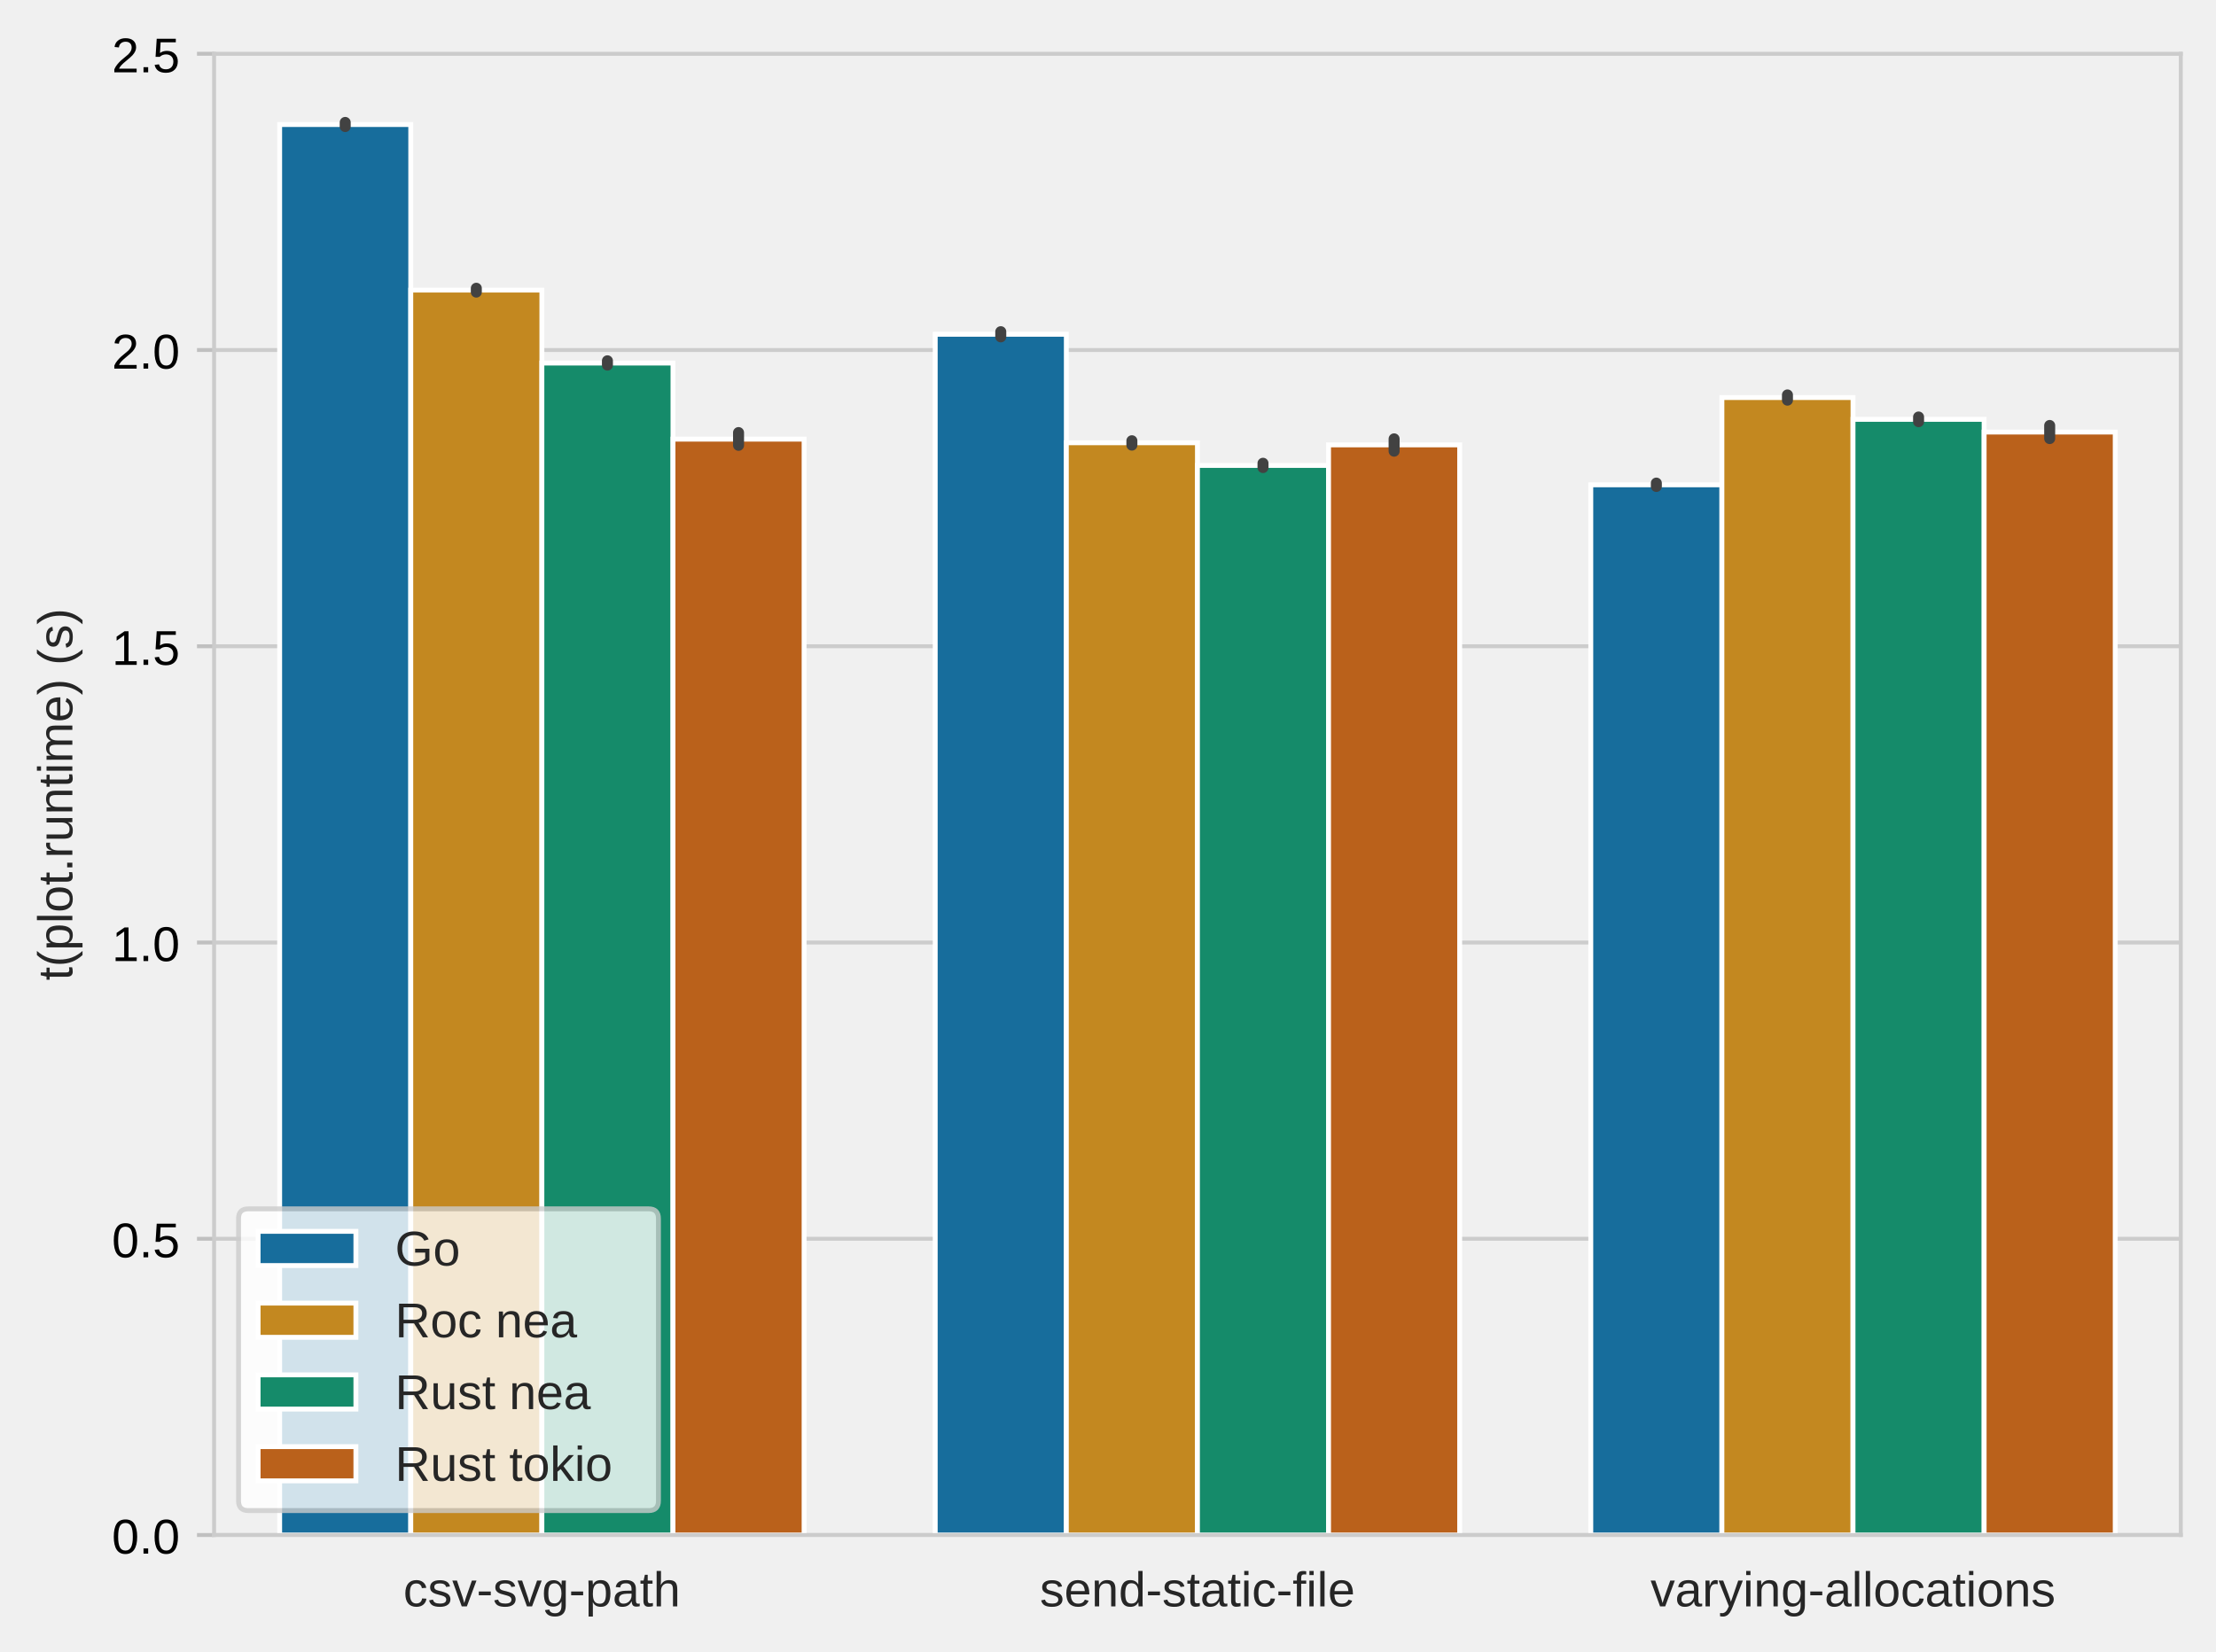
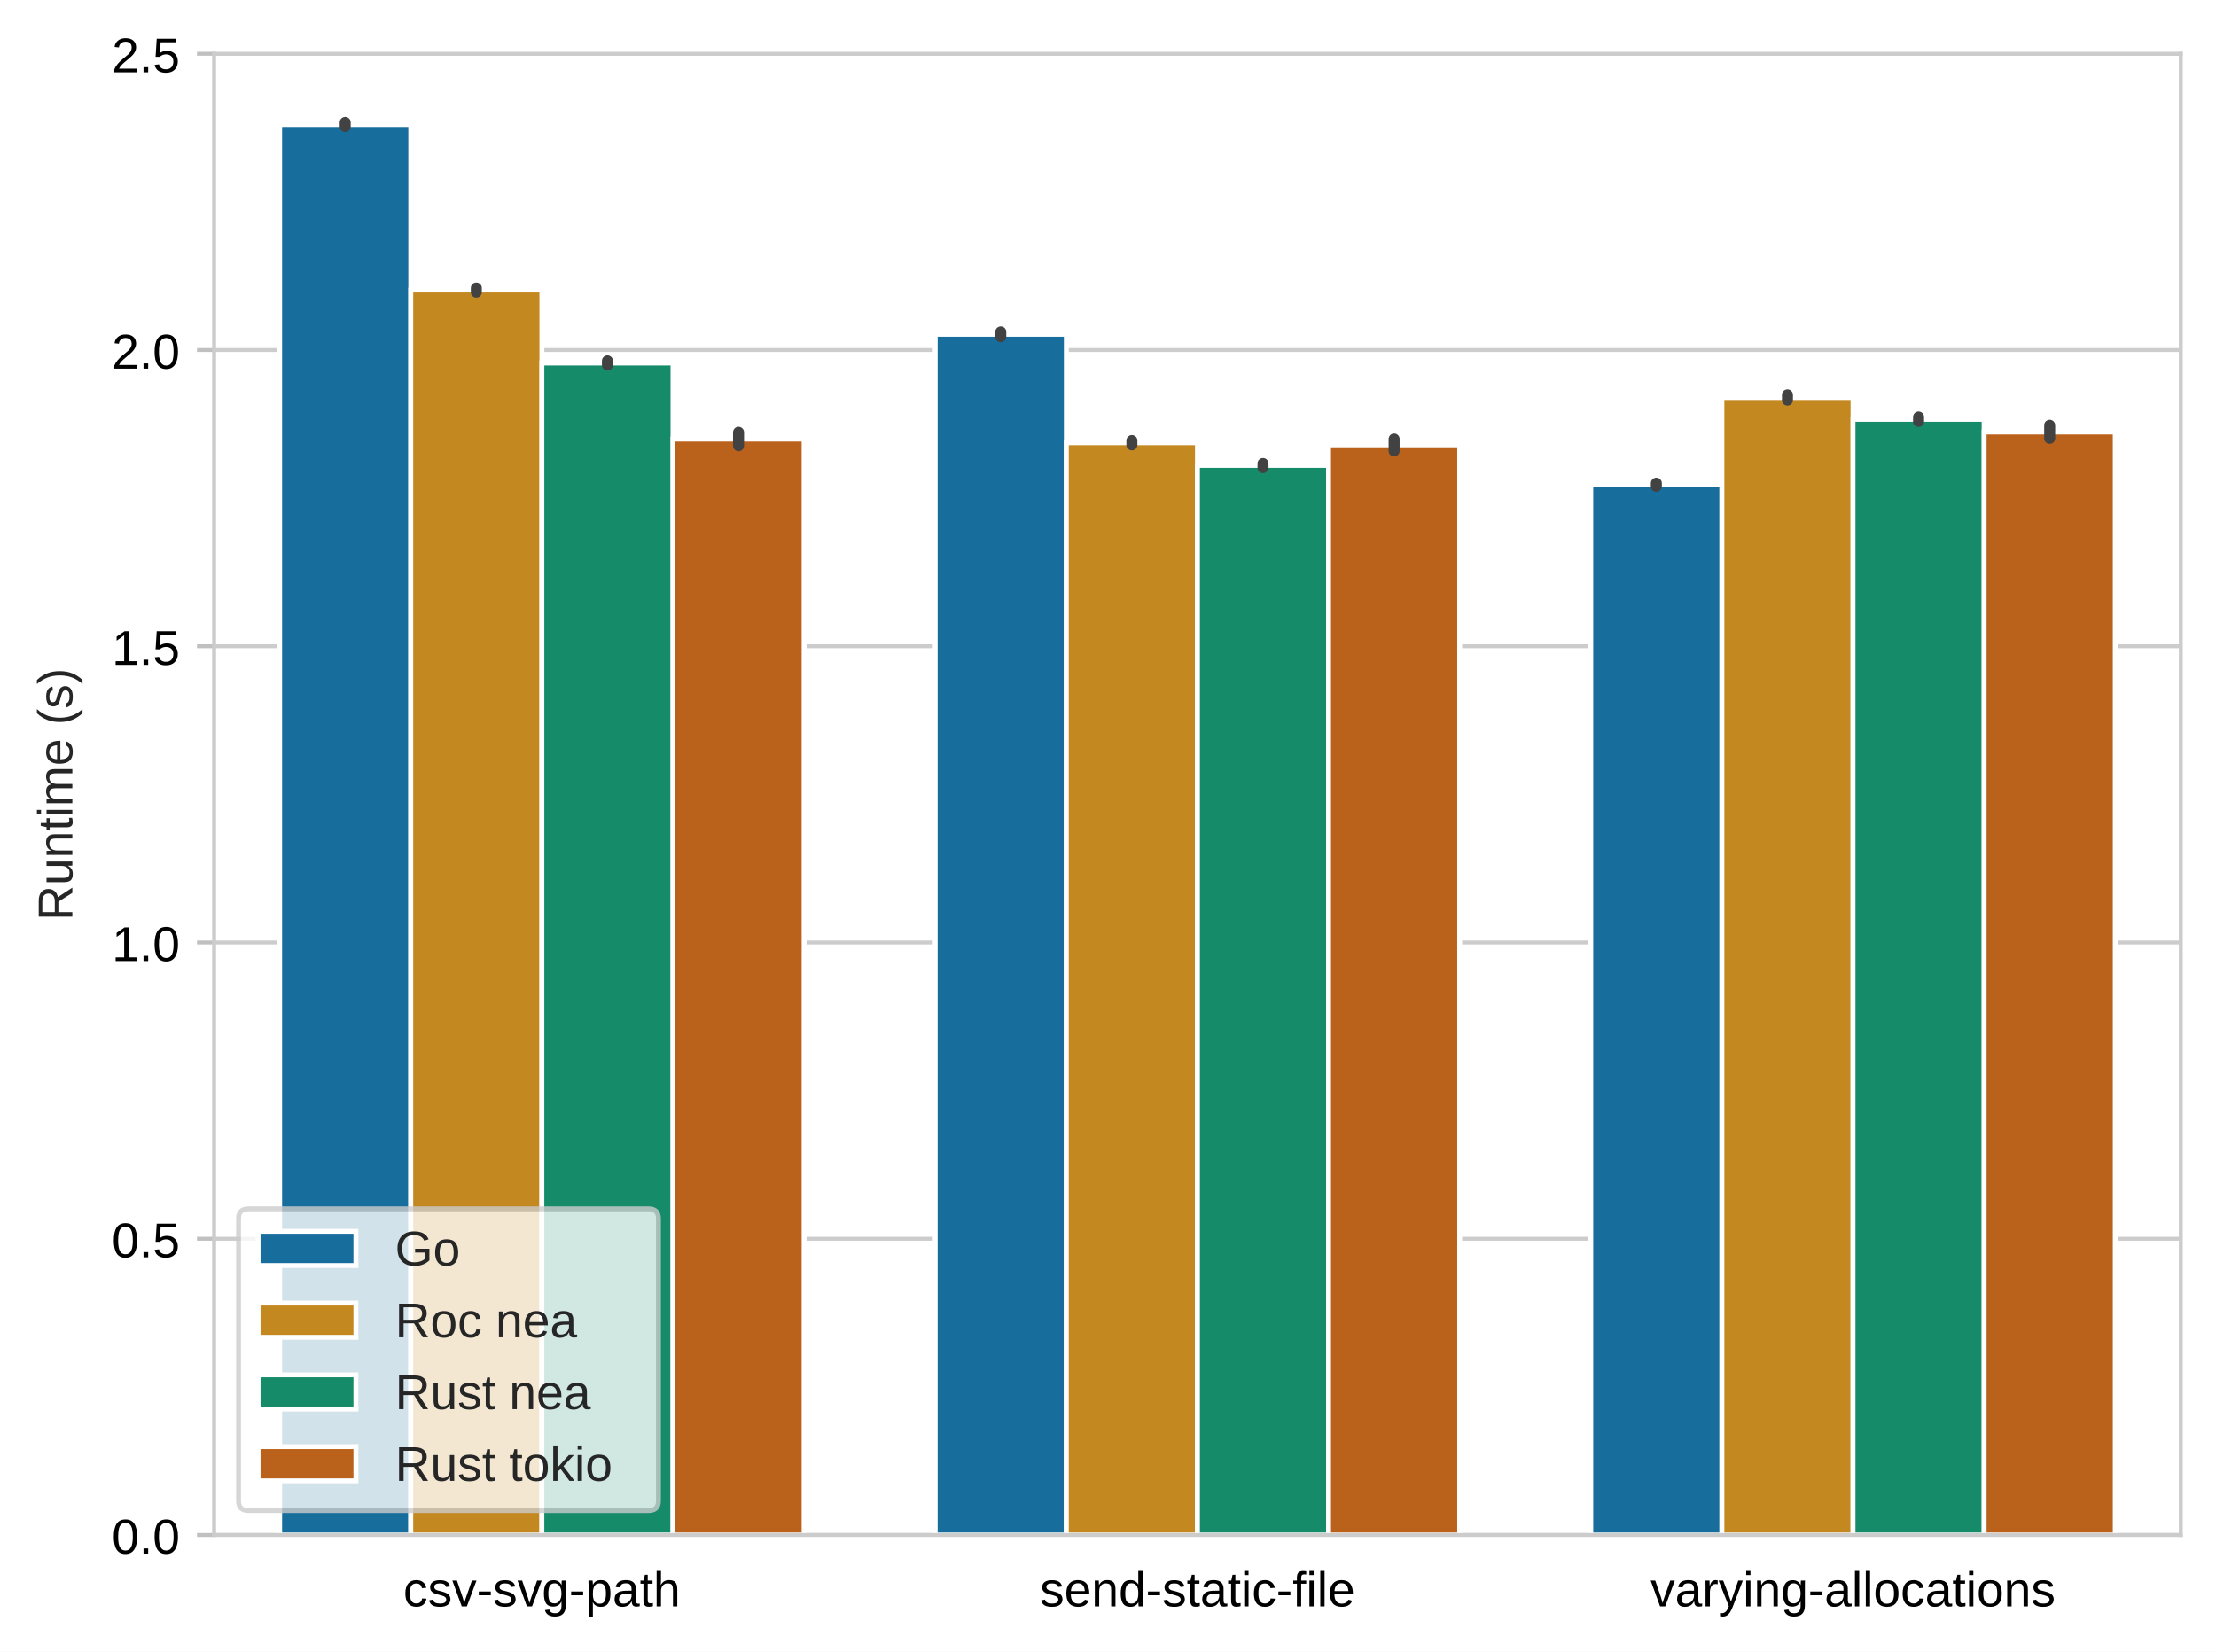
<svg xmlns="http://www.w3.org/2000/svg" xmlns:xlink="http://www.w3.org/1999/xlink" width="453.171pt" height="337.837pt" viewBox="0 0 453.171 337.837" version="1.1">
  <defs>
    <style type="text/css">*{stroke-linejoin: round; stroke-linecap: butt}</style>
  </defs>
  <g id="figure_1">
    <g id="patch_1">
-       <path d="M 0 337.837  L 453.171 337.837  L 453.171 0  L 0 0  L 0 337.837  z " style="fill: none" />
+       <path d="M 0 337.837  L 453.171 337.837  L 453.171 0  L 0 0  z " style="fill: #ffffff" />
    </g>
    <g id="axes_1">
      <g id="patch_2">
-         <path d="M 43.781 313.959  L 445.971 313.959  L 445.971 10.999  L 43.781 10.999  L 43.781 313.959  z " style="fill: none" />
+         <path d="M 43.781 313.959  L 445.971 313.959  L 445.971 10.999  L 43.781 10.999  z " style="fill: #ffffff" />
      </g>
      <g id="matplotlib.axis_1">
        <g id="xtick_1">
          <g id="text_1">
-             <text style="font-size: 10px; font-family: 'Arial', 'DejaVu Sans', 'Liberation Sans', 'Bitstream Vera Sans', sans-serif; text-anchor: middle; fill: #262626" x="110.813" y="328.558" transform="rotate(-0 110.8129 328.5577)">csv-svg-path</text>
+             <text style="font-size: 10px; font-family: 'Arial', 'DejaVu Sans', 'Liberation Sans', 'Bitstream Vera Sans', sans-serif; text-anchor: middle" x="110.813" y="328.558" transform="rotate(-0 110.8129 328.5577)">csv-svg-path</text>
          </g>
        </g>
        <g id="xtick_2">
          <g id="text_2">
-             <text style="font-size: 10px; font-family: 'Arial', 'DejaVu Sans', 'Liberation Sans', 'Bitstream Vera Sans', sans-serif; text-anchor: middle; fill: #262626" x="244.876" y="328.558" transform="rotate(-0 244.8762 328.5577)">send-static-file</text>
+             <text style="font-size: 10px; font-family: 'Arial', 'DejaVu Sans', 'Liberation Sans', 'Bitstream Vera Sans', sans-serif; text-anchor: middle" x="244.876" y="328.558" transform="rotate(-0 244.8762 328.5577)">send-static-file</text>
          </g>
        </g>
        <g id="xtick_3">
          <g id="text_3">
-             <text style="font-size: 10px; font-family: 'Arial', 'DejaVu Sans', 'Liberation Sans', 'Bitstream Vera Sans', sans-serif; text-anchor: middle; fill: #262626" x="378.94" y="328.558" transform="rotate(-0 378.9396 328.5577)">varying-allocations</text>
+             <text style="font-size: 10px; font-family: 'Arial', 'DejaVu Sans', 'Liberation Sans', 'Bitstream Vera Sans', sans-serif; text-anchor: middle" x="378.94" y="328.558" transform="rotate(-0 378.9396 328.5577)">varying-allocations</text>
          </g>
        </g>
      </g>
      <g id="matplotlib.axis_2">
        <g id="ytick_1">
          <g id="line2d_1">
-             <path d="M 43.781 313.959  L 445.971 313.959  " clip-path="url(#p4b866613f7)" style="fill: none; stroke: #cccccc; stroke-width: 0.8; stroke-linecap: round" />
+             <path d="M 43.781 313.959  L 445.971 313.959  " clip-path="url(#p9dc0047c91)" style="fill: none; stroke: #cccccc; stroke-width: 0.8; stroke-linecap: round" />
          </g>
          <g id="line2d_2">
            <defs>
-               <path id="ma809f89f6f" d="M 0 0  L -3.5 0  " style="stroke: #c0c0c0; stroke-width: 0.8" />
+               <path id="m74fcfb38e5" d="M 0 0  L -3.5 0  " style="stroke: #c0c0c0; stroke-width: 0.8" />
            </defs>
            <g>
-               <use xlink:href="#ma809f89f6f" x="43.781" y="313.959" style="fill: #c0c0c0; stroke: #c0c0c0; stroke-width: 0.8" />
+               <use xlink:href="#m74fcfb38e5" x="43.781" y="313.959" style="fill: #c0c0c0; stroke: #c0c0c0; stroke-width: 0.8" />
            </g>
          </g>
          <g id="text_4">
            <text style="font-size: 10px; font-family: 'Arial', 'DejaVu Sans', 'Liberation Sans', 'Bitstream Vera Sans', sans-serif; text-anchor: end" x="36.781" y="317.758" transform="rotate(-0 36.78125 317.7584)">0.0</text>
          </g>
        </g>
        <g id="ytick_2">
          <g id="line2d_3">
-             <path d="M 43.781 253.367  L 445.971 253.367  " clip-path="url(#p4b866613f7)" style="fill: none; stroke: #cccccc; stroke-width: 0.8; stroke-linecap: round" />
+             <path d="M 43.781 253.367  L 445.971 253.367  " clip-path="url(#p9dc0047c91)" style="fill: none; stroke: #cccccc; stroke-width: 0.8; stroke-linecap: round" />
          </g>
          <g id="line2d_4">
            <g>
-               <use xlink:href="#ma809f89f6f" x="43.781" y="253.367" style="fill: #c0c0c0; stroke: #c0c0c0; stroke-width: 0.8" />
+               <use xlink:href="#m74fcfb38e5" x="43.781" y="253.367" style="fill: #c0c0c0; stroke: #c0c0c0; stroke-width: 0.8" />
            </g>
          </g>
          <g id="text_5">
            <text style="font-size: 10px; font-family: 'Arial', 'DejaVu Sans', 'Liberation Sans', 'Bitstream Vera Sans', sans-serif; text-anchor: end" x="36.781" y="257.166" transform="rotate(-0 36.78125 257.1664)">0.5</text>
          </g>
        </g>
        <g id="ytick_3">
          <g id="line2d_5">
-             <path d="M 43.781 192.775  L 445.971 192.775  " clip-path="url(#p4b866613f7)" style="fill: none; stroke: #cccccc; stroke-width: 0.8; stroke-linecap: round" />
+             <path d="M 43.781 192.775  L 445.971 192.775  " clip-path="url(#p9dc0047c91)" style="fill: none; stroke: #cccccc; stroke-width: 0.8; stroke-linecap: round" />
          </g>
          <g id="line2d_6">
            <g>
-               <use xlink:href="#ma809f89f6f" x="43.781" y="192.775" style="fill: #c0c0c0; stroke: #c0c0c0; stroke-width: 0.8" />
+               <use xlink:href="#m74fcfb38e5" x="43.781" y="192.775" style="fill: #c0c0c0; stroke: #c0c0c0; stroke-width: 0.8" />
            </g>
          </g>
          <g id="text_6">
            <text style="font-size: 10px; font-family: 'Arial', 'DejaVu Sans', 'Liberation Sans', 'Bitstream Vera Sans', sans-serif; text-anchor: end" x="36.781" y="196.574" transform="rotate(-0 36.78125 196.5744)">1.0</text>
          </g>
        </g>
        <g id="ytick_4">
          <g id="line2d_7">
-             <path d="M 43.781 132.183  L 445.971 132.183  " clip-path="url(#p4b866613f7)" style="fill: none; stroke: #cccccc; stroke-width: 0.8; stroke-linecap: round" />
+             <path d="M 43.781 132.183  L 445.971 132.183  " clip-path="url(#p9dc0047c91)" style="fill: none; stroke: #cccccc; stroke-width: 0.8; stroke-linecap: round" />
          </g>
          <g id="line2d_8">
            <g>
-               <use xlink:href="#ma809f89f6f" x="43.781" y="132.183" style="fill: #c0c0c0; stroke: #c0c0c0; stroke-width: 0.8" />
+               <use xlink:href="#m74fcfb38e5" x="43.781" y="132.183" style="fill: #c0c0c0; stroke: #c0c0c0; stroke-width: 0.8" />
            </g>
          </g>
          <g id="text_7">
            <text style="font-size: 10px; font-family: 'Arial', 'DejaVu Sans', 'Liberation Sans', 'Bitstream Vera Sans', sans-serif; text-anchor: end" x="36.781" y="135.982" transform="rotate(-0 36.78125 135.9824)">1.5</text>
          </g>
        </g>
        <g id="ytick_5">
          <g id="line2d_9">
-             <path d="M 43.781 71.591  L 445.971 71.591  " clip-path="url(#p4b866613f7)" style="fill: none; stroke: #cccccc; stroke-width: 0.8; stroke-linecap: round" />
+             <path d="M 43.781 71.591  L 445.971 71.591  " clip-path="url(#p9dc0047c91)" style="fill: none; stroke: #cccccc; stroke-width: 0.8; stroke-linecap: round" />
          </g>
          <g id="line2d_10">
            <g>
-               <use xlink:href="#ma809f89f6f" x="43.781" y="71.591" style="fill: #c0c0c0; stroke: #c0c0c0; stroke-width: 0.8" />
+               <use xlink:href="#m74fcfb38e5" x="43.781" y="71.591" style="fill: #c0c0c0; stroke: #c0c0c0; stroke-width: 0.8" />
            </g>
          </g>
          <g id="text_8">
            <text style="font-size: 10px; font-family: 'Arial', 'DejaVu Sans', 'Liberation Sans', 'Bitstream Vera Sans', sans-serif; text-anchor: end" x="36.781" y="75.39" transform="rotate(-0 36.78125 75.39044)">2.0</text>
          </g>
        </g>
        <g id="ytick_6">
          <g id="line2d_11">
-             <path d="M 43.781 10.999  L 445.971 10.999  " clip-path="url(#p4b866613f7)" style="fill: none; stroke: #cccccc; stroke-width: 0.8; stroke-linecap: round" />
+             <path d="M 43.781 10.999  L 445.971 10.999  " clip-path="url(#p9dc0047c91)" style="fill: none; stroke: #cccccc; stroke-width: 0.8; stroke-linecap: round" />
          </g>
          <g id="line2d_12">
            <g>
-               <use xlink:href="#ma809f89f6f" x="43.781" y="10.999" style="fill: #c0c0c0; stroke: #c0c0c0; stroke-width: 0.8" />
+               <use xlink:href="#m74fcfb38e5" x="43.781" y="10.999" style="fill: #c0c0c0; stroke: #c0c0c0; stroke-width: 0.8" />
            </g>
          </g>
          <g id="text_9">
            <text style="font-size: 10px; font-family: 'Arial', 'DejaVu Sans', 'Liberation Sans', 'Bitstream Vera Sans', sans-serif; text-anchor: end" x="36.781" y="14.798" transform="rotate(-0 36.78125 14.79844)">2.5</text>
          </g>
        </g>
        <g id="text_10">
-           <text style="font-size: 10px; font-family: 'Arial', 'DejaVu Sans', 'Liberation Sans', 'Bitstream Vera Sans', sans-serif; text-anchor: middle; fill: #262626" x="14.798" y="162.479" transform="rotate(-90 14.79844 162.4792)">t(plot.runtime) (s)</text>
+           <text style="font-size: 10px; font-family: 'Arial', 'DejaVu Sans', 'Liberation Sans', 'Bitstream Vera Sans', sans-serif; text-anchor: middle; fill: #262626" x="14.798" y="162.479" transform="rotate(-90 14.79844 162.4792)">Runtime (s)</text>
        </g>
      </g>
      <g id="patch_3">
-         <path d="M 57.188 313.959  L 84 313.959  L 84 25.467  L 57.188 25.467  z " clip-path="url(#p4b866613f7)" style="fill: #176d9c; stroke: #ffffff; stroke-linejoin: miter" />
+         <path d="M 57.188 313.959  L 84 313.959  L 84 25.467  L 57.188 25.467  z " clip-path="url(#p9dc0047c91)" style="fill: #176d9c; stroke: #ffffff; stroke-linejoin: miter" />
      </g>
      <g id="patch_4">
-         <path d="M 191.251 313.959  L 218.064 313.959  L 218.064 68.366  L 191.251 68.366  z " clip-path="url(#p4b866613f7)" style="fill: #176d9c; stroke: #ffffff; stroke-linejoin: miter" />
+         <path d="M 191.251 313.959  L 218.064 313.959  L 218.064 68.366  L 191.251 68.366  z " clip-path="url(#p9dc0047c91)" style="fill: #176d9c; stroke: #ffffff; stroke-linejoin: miter" />
      </g>
      <g id="patch_5">
-         <path d="M 325.314 313.959  L 352.127 313.959  L 352.127 99.163  L 325.314 99.163  z " clip-path="url(#p4b866613f7)" style="fill: #176d9c; stroke: #ffffff; stroke-linejoin: miter" />
+         <path d="M 325.314 313.959  L 352.127 313.959  L 352.127 99.163  L 325.314 99.163  z " clip-path="url(#p9dc0047c91)" style="fill: #176d9c; stroke: #ffffff; stroke-linejoin: miter" />
      </g>
      <g id="patch_6">
-         <path d="M 84 313.959  L 110.813 313.959  L 110.813 59.336  L 84 59.336  z " clip-path="url(#p4b866613f7)" style="fill: #c38820; stroke: #ffffff; stroke-linejoin: miter" />
+         <path d="M 84 313.959  L 110.813 313.959  L 110.813 59.336  L 84 59.336  z " clip-path="url(#p9dc0047c91)" style="fill: #c38820; stroke: #ffffff; stroke-linejoin: miter" />
      </g>
      <g id="patch_7">
-         <path d="M 218.064 313.959  L 244.876 313.959  L 244.876 90.562  L 218.064 90.562  z " clip-path="url(#p4b866613f7)" style="fill: #c38820; stroke: #ffffff; stroke-linejoin: miter" />
+         <path d="M 218.064 313.959  L 244.876 313.959  L 244.876 90.562  L 218.064 90.562  z " clip-path="url(#p9dc0047c91)" style="fill: #c38820; stroke: #ffffff; stroke-linejoin: miter" />
      </g>
      <g id="patch_8">
-         <path d="M 352.127 313.959  L 378.94 313.959  L 378.94 81.315  L 352.127 81.315  z " clip-path="url(#p4b866613f7)" style="fill: #c38820; stroke: #ffffff; stroke-linejoin: miter" />
+         <path d="M 352.127 313.959  L 378.94 313.959  L 378.94 81.315  L 352.127 81.315  z " clip-path="url(#p9dc0047c91)" style="fill: #c38820; stroke: #ffffff; stroke-linejoin: miter" />
      </g>
      <g id="patch_9">
-         <path d="M 110.813 313.959  L 137.626 313.959  L 137.626 74.251  L 110.813 74.251  z " clip-path="url(#p4b866613f7)" style="fill: #158b6a; stroke: #ffffff; stroke-linejoin: miter" />
+         <path d="M 110.813 313.959  L 137.626 313.959  L 137.626 74.251  L 110.813 74.251  z " clip-path="url(#p9dc0047c91)" style="fill: #158b6a; stroke: #ffffff; stroke-linejoin: miter" />
      </g>
      <g id="patch_10">
-         <path d="M 244.876 313.959  L 271.689 313.959  L 271.689 95.198  L 244.876 95.198  z " clip-path="url(#p4b866613f7)" style="fill: #158b6a; stroke: #ffffff; stroke-linejoin: miter" />
+         <path d="M 244.876 313.959  L 271.689 313.959  L 271.689 95.198  L 244.876 95.198  z " clip-path="url(#p9dc0047c91)" style="fill: #158b6a; stroke: #ffffff; stroke-linejoin: miter" />
      </g>
      <g id="patch_11">
-         <path d="M 378.94 313.959  L 405.752 313.959  L 405.752 85.774  L 378.94 85.774  z " clip-path="url(#p4b866613f7)" style="fill: #158b6a; stroke: #ffffff; stroke-linejoin: miter" />
+         <path d="M 378.94 313.959  L 405.752 313.959  L 405.752 85.774  L 378.94 85.774  z " clip-path="url(#p9dc0047c91)" style="fill: #158b6a; stroke: #ffffff; stroke-linejoin: miter" />
      </g>
      <g id="patch_12">
-         <path d="M 137.626 313.959  L 164.438 313.959  L 164.438 89.82  L 137.626 89.82  z " clip-path="url(#p4b866613f7)" style="fill: #ba611b; stroke: #ffffff; stroke-linejoin: miter" />
+         <path d="M 137.626 313.959  L 164.438 313.959  L 164.438 89.82  L 137.626 89.82  z " clip-path="url(#p9dc0047c91)" style="fill: #ba611b; stroke: #ffffff; stroke-linejoin: miter" />
      </g>
      <g id="patch_13">
-         <path d="M 271.689 313.959  L 298.502 313.959  L 298.502 90.993  L 271.689 90.993  z " clip-path="url(#p4b866613f7)" style="fill: #ba611b; stroke: #ffffff; stroke-linejoin: miter" />
+         <path d="M 271.689 313.959  L 298.502 313.959  L 298.502 90.993  L 271.689 90.993  z " clip-path="url(#p9dc0047c91)" style="fill: #ba611b; stroke: #ffffff; stroke-linejoin: miter" />
      </g>
      <g id="patch_14">
-         <path d="M 405.752 313.959  L 432.565 313.959  L 432.565 88.372  L 405.752 88.372  z " clip-path="url(#p4b866613f7)" style="fill: #ba611b; stroke: #ffffff; stroke-linejoin: miter" />
+         <path d="M 405.752 313.959  L 432.565 313.959  L 432.565 88.372  L 405.752 88.372  z " clip-path="url(#p9dc0047c91)" style="fill: #ba611b; stroke: #ffffff; stroke-linejoin: miter" />
      </g>
      <g id="patch_15">
-         <path d="M 110.813 313.959  L 110.813 313.959  L 110.813 313.959  L 110.813 313.959  z " clip-path="url(#p4b866613f7)" style="fill: #176d9c; stroke: #ffffff; stroke-linejoin: miter" />
+         <path d="M 110.813 313.959  L 110.813 313.959  L 110.813 313.959  L 110.813 313.959  z " clip-path="url(#p9dc0047c91)" style="fill: #176d9c; stroke: #ffffff; stroke-linejoin: miter" />
      </g>
      <g id="patch_16">
-         <path d="M 110.813 313.959  L 110.813 313.959  L 110.813 313.959  L 110.813 313.959  z " clip-path="url(#p4b866613f7)" style="fill: #c38820; stroke: #ffffff; stroke-linejoin: miter" />
+         <path d="M 110.813 313.959  L 110.813 313.959  L 110.813 313.959  L 110.813 313.959  z " clip-path="url(#p9dc0047c91)" style="fill: #c38820; stroke: #ffffff; stroke-linejoin: miter" />
      </g>
      <g id="patch_17">
-         <path d="M 110.813 313.959  L 110.813 313.959  L 110.813 313.959  L 110.813 313.959  z " clip-path="url(#p4b866613f7)" style="fill: #158b6a; stroke: #ffffff; stroke-linejoin: miter" />
+         <path d="M 110.813 313.959  L 110.813 313.959  L 110.813 313.959  L 110.813 313.959  z " clip-path="url(#p9dc0047c91)" style="fill: #158b6a; stroke: #ffffff; stroke-linejoin: miter" />
      </g>
      <g id="patch_18">
-         <path d="M 110.813 313.959  L 110.813 313.959  L 110.813 313.959  L 110.813 313.959  z " clip-path="url(#p4b866613f7)" style="fill: #ba611b; stroke: #ffffff; stroke-linejoin: miter" />
+         <path d="M 110.813 313.959  L 110.813 313.959  L 110.813 313.959  L 110.813 313.959  z " clip-path="url(#p9dc0047c91)" style="fill: #ba611b; stroke: #ffffff; stroke-linejoin: miter" />
      </g>
      <g id="line2d_13">
-         <path d="M 70.594 25.887  L 70.594 25.039  " clip-path="url(#p4b866613f7)" style="fill: none; stroke: #424242; stroke-width: 2.25; stroke-linecap: round" />
+         <path d="M 70.594 25.895  L 70.594 25.031  " clip-path="url(#p9dc0047c91)" style="fill: none; stroke: #424242; stroke-width: 2.25; stroke-linecap: round" />
      </g>
      <g id="line2d_14">
-         <path d="M 204.657 68.9  L 204.657 67.84  " clip-path="url(#p4b866613f7)" style="fill: none; stroke: #424242; stroke-width: 2.25; stroke-linecap: round" />
+         <path d="M 204.657 68.877  L 204.657 67.881  " clip-path="url(#p9dc0047c91)" style="fill: none; stroke: #424242; stroke-width: 2.25; stroke-linecap: round" />
      </g>
      <g id="line2d_15">
-         <path d="M 338.721 99.495  L 338.721 98.807  " clip-path="url(#p4b866613f7)" style="fill: none; stroke: #424242; stroke-width: 2.25; stroke-linecap: round" />
+         <path d="M 338.721 99.48  L 338.721 98.827  " clip-path="url(#p9dc0047c91)" style="fill: none; stroke: #424242; stroke-width: 2.25; stroke-linecap: round" />
      </g>
      <g id="line2d_16">
-         <path d="M 97.407 59.742  L 97.407 58.955  " clip-path="url(#p4b866613f7)" style="fill: none; stroke: #424242; stroke-width: 2.25; stroke-linecap: round" />
+         <path d="M 97.407 59.763  L 97.407 58.906  " clip-path="url(#p9dc0047c91)" style="fill: none; stroke: #424242; stroke-width: 2.25; stroke-linecap: round" />
      </g>
      <g id="line2d_17">
-         <path d="M 231.47 91.038  L 231.47 90.148  " clip-path="url(#p4b866613f7)" style="fill: none; stroke: #424242; stroke-width: 2.25; stroke-linecap: round" />
+         <path d="M 231.47 90.998  L 231.47 90.114  " clip-path="url(#p9dc0047c91)" style="fill: none; stroke: #424242; stroke-width: 2.25; stroke-linecap: round" />
      </g>
      <g id="line2d_18">
-         <path d="M 365.533 81.846  L 365.533 80.776  " clip-path="url(#p4b866613f7)" style="fill: none; stroke: #424242; stroke-width: 2.25; stroke-linecap: round" />
+         <path d="M 365.533 81.84  L 365.533 80.757  " clip-path="url(#p9dc0047c91)" style="fill: none; stroke: #424242; stroke-width: 2.25; stroke-linecap: round" />
      </g>
      <g id="line2d_19">
-         <path d="M 124.219 74.67  L 124.219 73.795  " clip-path="url(#p4b866613f7)" style="fill: none; stroke: #424242; stroke-width: 2.25; stroke-linecap: round" />
+         <path d="M 124.219 74.664  L 124.219 73.808  " clip-path="url(#p9dc0047c91)" style="fill: none; stroke: #424242; stroke-width: 2.25; stroke-linecap: round" />
      </g>
      <g id="line2d_20">
-         <path d="M 258.283 95.629  L 258.283 94.752  " clip-path="url(#p4b866613f7)" style="fill: none; stroke: #424242; stroke-width: 2.25; stroke-linecap: round" />
+         <path d="M 258.283 95.653  L 258.283 94.81  " clip-path="url(#p9dc0047c91)" style="fill: none; stroke: #424242; stroke-width: 2.25; stroke-linecap: round" />
      </g>
      <g id="line2d_21">
-         <path d="M 392.346 86.247  L 392.346 85.291  " clip-path="url(#p4b866613f7)" style="fill: none; stroke: #424242; stroke-width: 2.25; stroke-linecap: round" />
+         <path d="M 392.346 86.193  L 392.346 85.293  " clip-path="url(#p9dc0047c91)" style="fill: none; stroke: #424242; stroke-width: 2.25; stroke-linecap: round" />
      </g>
      <g id="line2d_22">
-         <path d="M 151.032 91.081  L 151.032 88.474  " clip-path="url(#p4b866613f7)" style="fill: none; stroke: #424242; stroke-width: 2.25; stroke-linecap: round" />
+         <path d="M 151.032 91.173  L 151.032 88.415  " clip-path="url(#p9dc0047c91)" style="fill: none; stroke: #424242; stroke-width: 2.25; stroke-linecap: round" />
      </g>
      <g id="line2d_23">
-         <path d="M 285.095 92.283  L 285.095 89.76  " clip-path="url(#p4b866613f7)" style="fill: none; stroke: #424242; stroke-width: 2.25; stroke-linecap: round" />
+         <path d="M 285.095 92.246  L 285.095 89.793  " clip-path="url(#p9dc0047c91)" style="fill: none; stroke: #424242; stroke-width: 2.25; stroke-linecap: round" />
      </g>
      <g id="line2d_24">
-         <path d="M 419.159 89.705  L 419.159 87.022  " clip-path="url(#p4b866613f7)" style="fill: none; stroke: #424242; stroke-width: 2.25; stroke-linecap: round" />
+         <path d="M 419.159 89.67  L 419.159 86.985  " clip-path="url(#p9dc0047c91)" style="fill: none; stroke: #424242; stroke-width: 2.25; stroke-linecap: round" />
      </g>
      <g id="patch_19">
        <path d="M 43.781 313.959  L 43.781 10.999  " style="fill: none; stroke: #cccccc; stroke-width: 0.8; stroke-linejoin: miter; stroke-linecap: square" />
      </g>
      <g id="patch_20">
        <path d="M 445.971 313.959  L 445.971 10.999  " style="fill: none; stroke: #cccccc; stroke-width: 0.8; stroke-linejoin: miter; stroke-linecap: square" />
      </g>
      <g id="patch_21">
        <path d="M 43.781 313.959  L 445.971 313.959  " style="fill: none; stroke: #cccccc; stroke-width: 0.8; stroke-linejoin: miter; stroke-linecap: square" />
      </g>
      <g id="patch_22">
        <path d="M 43.781 10.999  L 445.971 10.999  " style="fill: none; stroke: #cccccc; stroke-width: 0.8; stroke-linejoin: miter; stroke-linecap: square" />
      </g>
      <g id="legend_1">
        <g id="patch_23">
          <path d="M 50.781 308.959  L 132.652 308.959  Q 134.652 308.959 134.652 306.959  L 134.652 249.247  Q 134.652 247.247 132.652 247.247  L 50.781 247.247  Q 48.781 247.247 48.781 249.247  L 48.781 306.959  Q 48.781 308.959 50.781 308.959  z " style="fill: #ffffff; opacity: 0.8; stroke: #cccccc; stroke-linejoin: miter" />
        </g>
        <g id="patch_24">
          <path d="M 52.781 258.845  L 72.781 258.845  L 72.781 251.845  L 52.781 251.845  z " style="fill: #176d9c; stroke: #ffffff; stroke-linejoin: miter" />
        </g>
        <g id="text_11">
          <text style="font-size: 10px; font-family: 'Arial', 'DejaVu Sans', 'Liberation Sans', 'Bitstream Vera Sans', sans-serif; text-anchor: start; fill: #262626" x="80.781" y="258.845" transform="rotate(-0 80.78125 258.8452)">Go</text>
        </g>
        <g id="patch_25">
          <path d="M 52.781 273.523  L 72.781 273.523  L 72.781 266.523  L 52.781 266.523  z " style="fill: #c38820; stroke: #ffffff; stroke-linejoin: miter" />
        </g>
        <g id="text_12">
          <text style="font-size: 10px; font-family: 'Arial', 'DejaVu Sans', 'Liberation Sans', 'Bitstream Vera Sans', sans-serif; text-anchor: start; fill: #262626" x="80.781" y="273.523" transform="rotate(-0 80.78125 273.5233)">Roc nea</text>
        </g>
        <g id="patch_26">
          <path d="M 52.781 288.201  L 72.781 288.201  L 72.781 281.201  L 52.781 281.201  z " style="fill: #158b6a; stroke: #ffffff; stroke-linejoin: miter" />
        </g>
        <g id="text_13">
          <text style="font-size: 10px; font-family: 'Arial', 'DejaVu Sans', 'Liberation Sans', 'Bitstream Vera Sans', sans-serif; text-anchor: start; fill: #262626" x="80.781" y="288.201" transform="rotate(-0 80.78125 288.2014)">Rust nea</text>
        </g>
        <g id="patch_27">
          <path d="M 52.781 302.88  L 72.781 302.88  L 72.781 295.88  L 52.781 295.88  z " style="fill: #ba611b; stroke: #ffffff; stroke-linejoin: miter" />
        </g>
        <g id="text_14">
          <text style="font-size: 10px; font-family: 'Arial', 'DejaVu Sans', 'Liberation Sans', 'Bitstream Vera Sans', sans-serif; text-anchor: start; fill: #262626" x="80.781" y="302.88" transform="rotate(-0 80.78125 302.8795)">Rust tokio</text>
        </g>
      </g>
    </g>
  </g>
  <defs>
-     <clipPath id="p4b866613f7">
+     <clipPath id="p9dc0047c91">
      <rect x="43.781" y="10.999" width="402.19" height="302.96" />
    </clipPath>
  </defs>
</svg>
